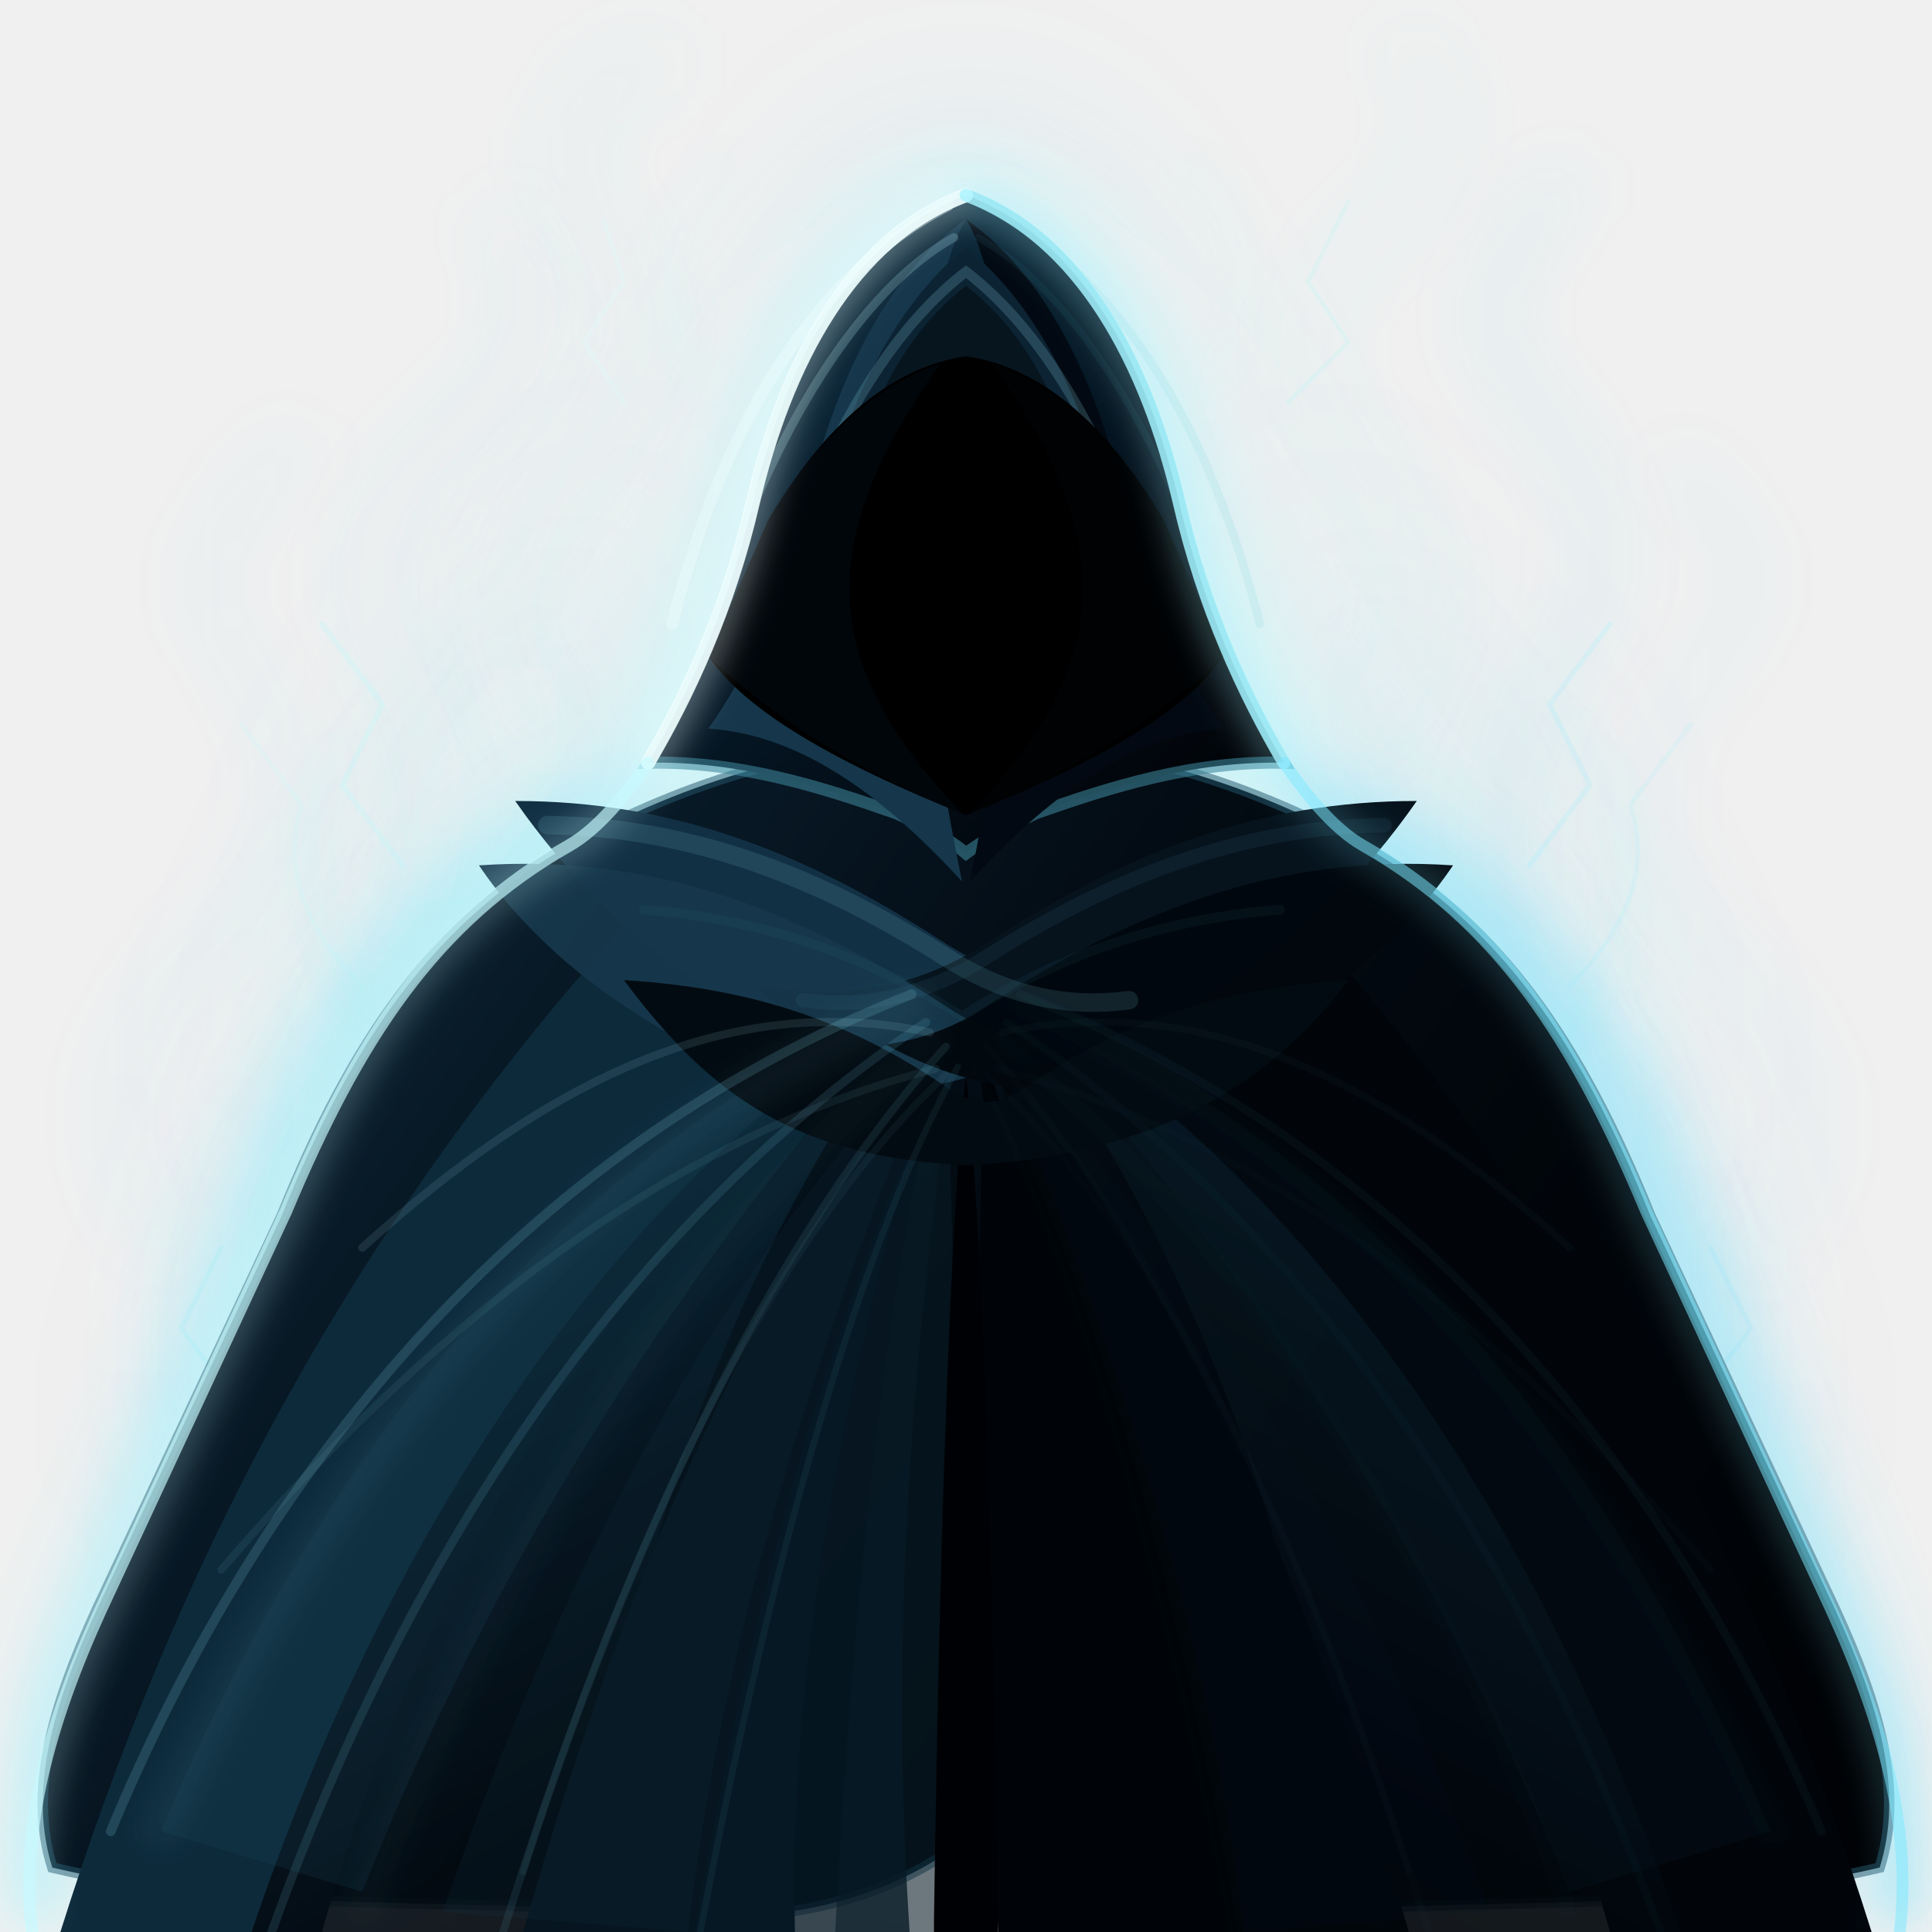
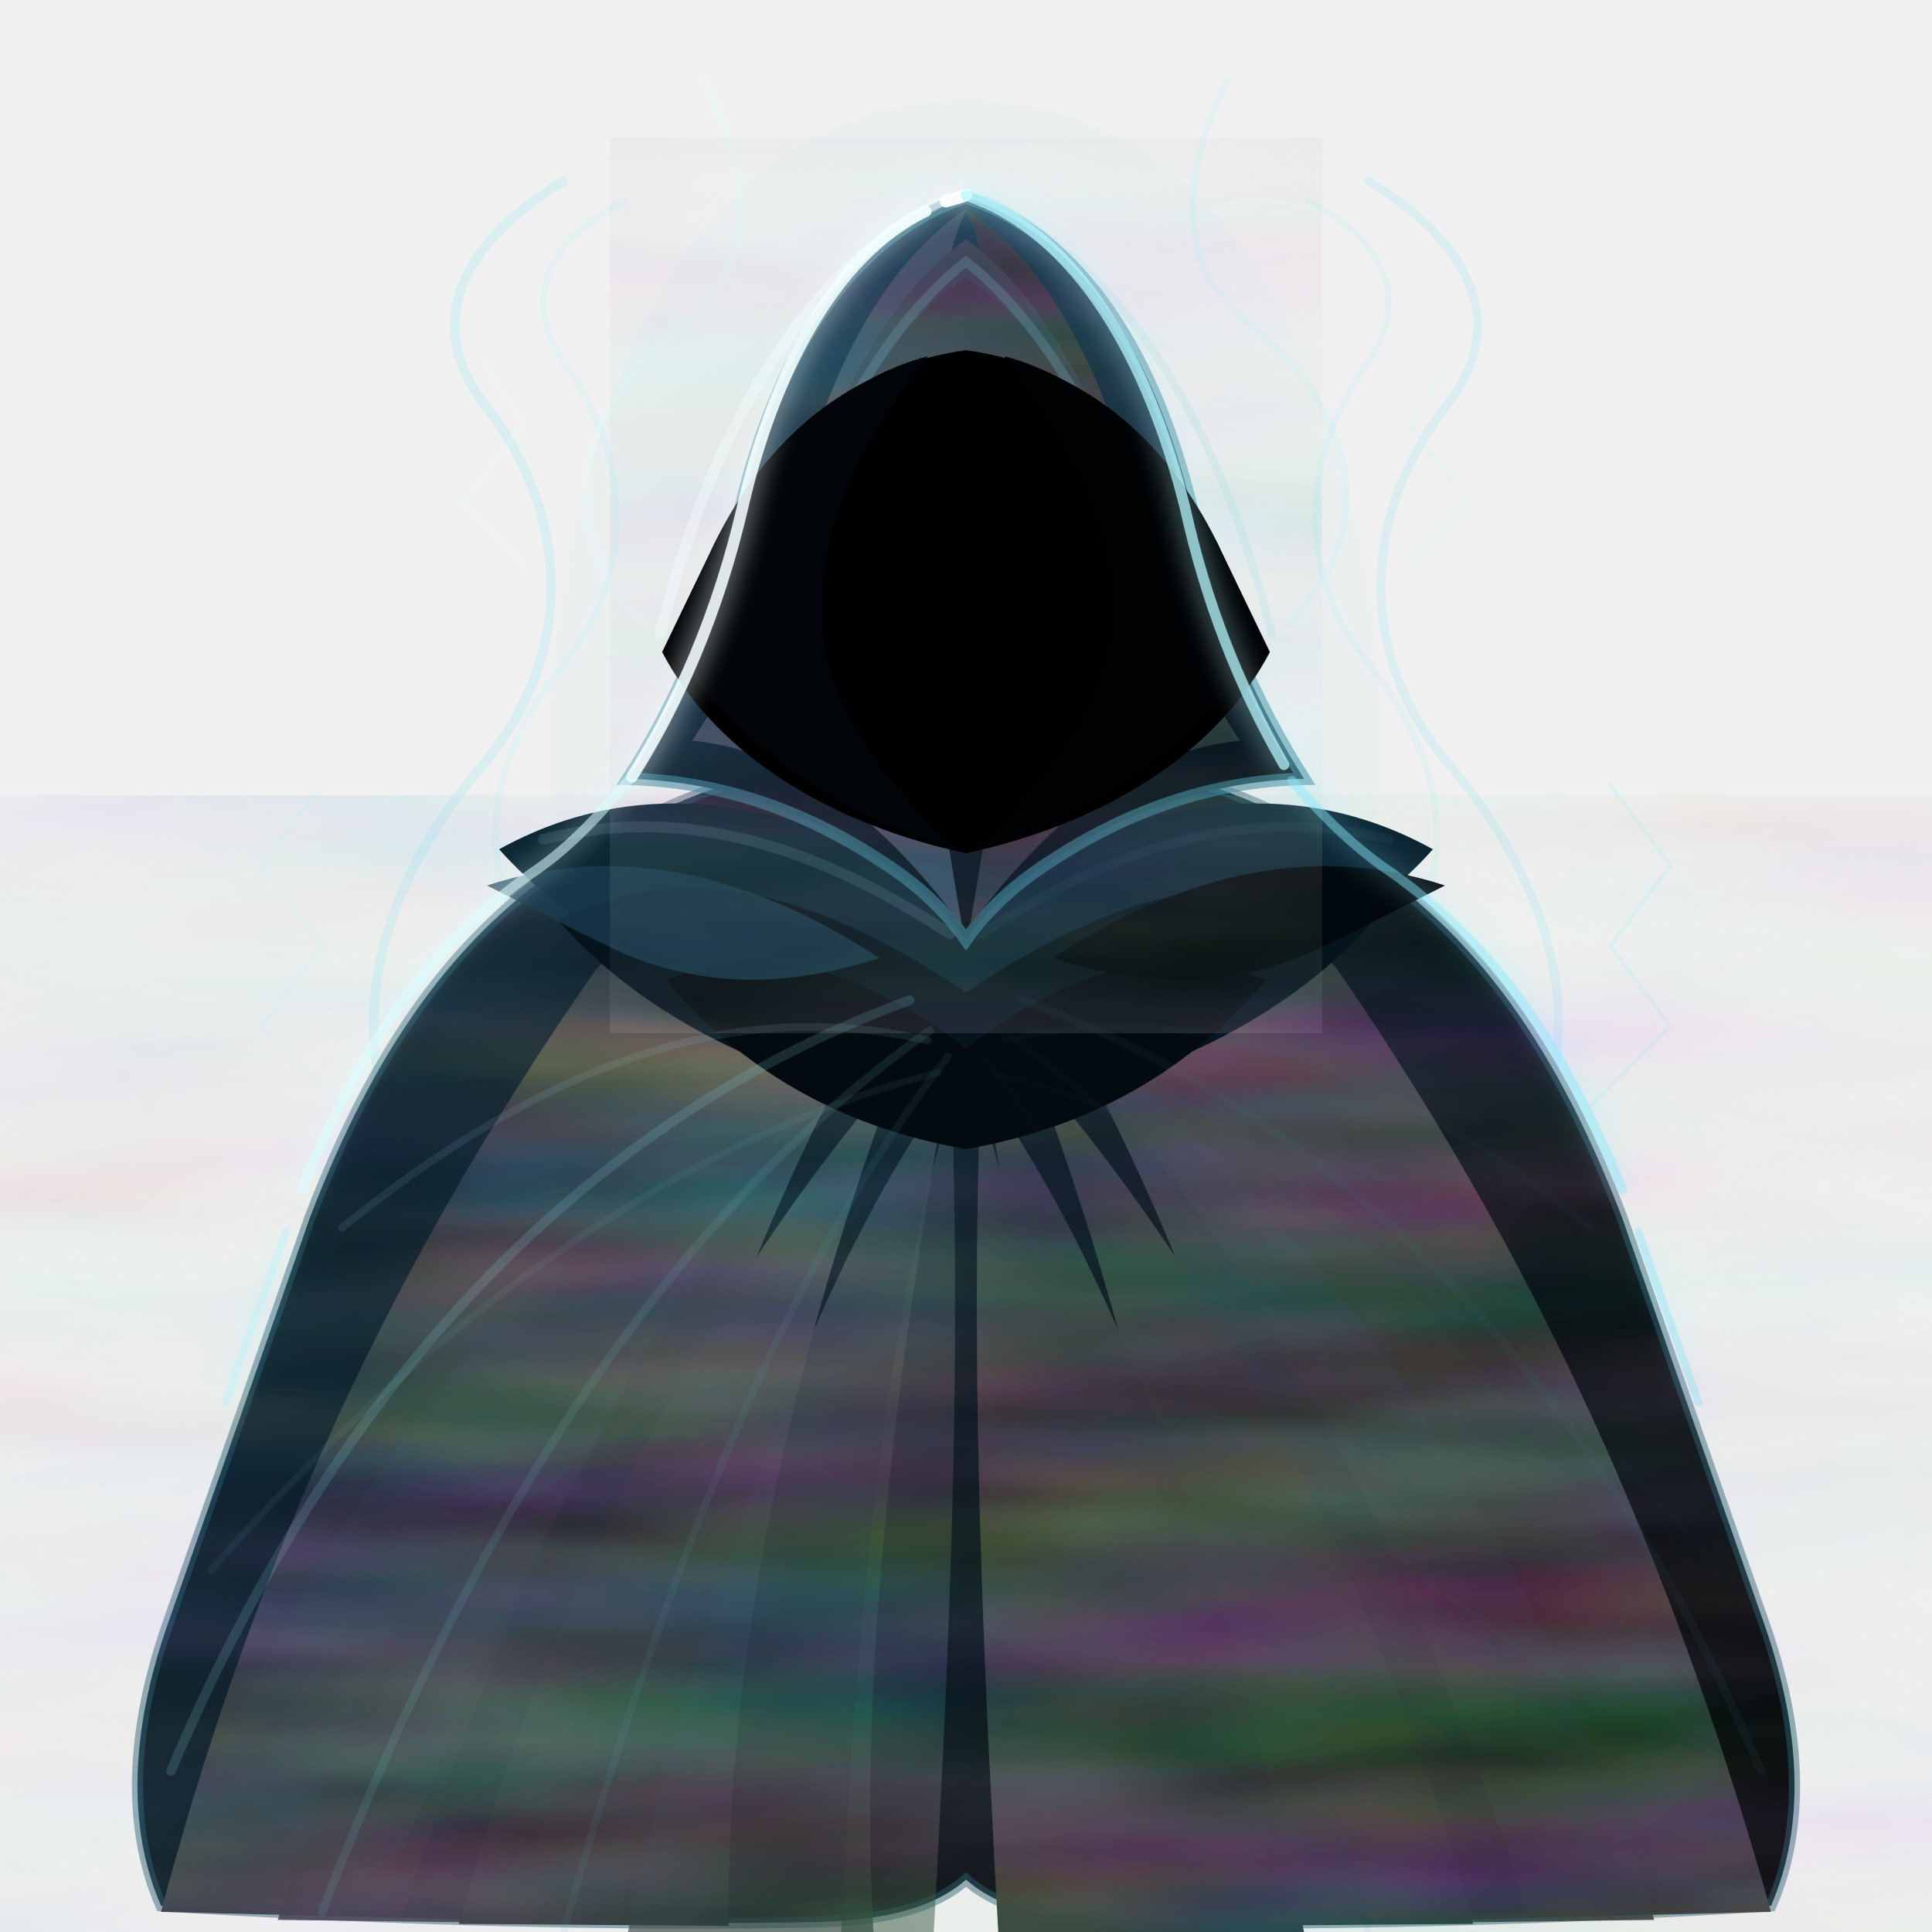
- <svg xmlns="http://www.w3.org/2000/svg" viewBox="0 0 96 96" role="img" aria-labelledby="t d" data-brand-vector-source="canonical-reference-reset-v9-0">
+ <svg xmlns="http://www.w3.org/2000/svg" viewBox="0 0 96 96" role="img" aria-labelledby="t d" data-brand-vector-source="canonical-reference-v2-reset-v9-7">
  <defs>
-     <linearGradient id="cloak" x1="10" y1="43" x2="84" y2="96" gradientUnits="userSpaceOnUse">
-       <stop stop-color="#102a3b" />
-       <stop offset=".18" stop-color="#081a27" />
-       <stop offset=".43" stop-color="#030b13" />
-       <stop offset=".72" stop-color="#01050a" />
+     <linearGradient id="cloak" x1="15" y1="39" x2="80" y2="96" gradientUnits="userSpaceOnUse">
+       <stop stop-color="#102c3d" />
+       <stop offset=".2" stop-color="#071b27" />
+       <stop offset=".48" stop-color="#03101a" />
+       <stop offset=".76" stop-color="#01060b" />
+       <stop offset="1" stop-color="#000103" />
+     </linearGradient>
+     <linearGradient id="hood" x1="34" y1="9" x2="62" y2="48" gradientUnits="userSpaceOnUse">
+       <stop stop-color="#204b61" />
+       <stop offset=".22" stop-color="#123449" />
+       <stop offset=".48" stop-color="#082333" />
+       <stop offset=".75" stop-color="#03101a" />
+       <stop offset="1" stop-color="#000307" />
+     </linearGradient>
+     <linearGradient id="foldLeft" x1="9" y1="47" x2="46" y2="96" gradientUnits="userSpaceOnUse">
+       <stop stop-color="#173b4e" />
+       <stop offset=".32" stop-color="#0a2432" />
+       <stop offset=".68" stop-color="#04121b" />
+       <stop offset="1" stop-color="#010409" />
+     </linearGradient>
+     <linearGradient id="foldRight" x1="87" y1="47" x2="50" y2="96" gradientUnits="userSpaceOnUse">
+       <stop stop-color="#0f2b3a" />
+       <stop offset=".32" stop-color="#071c28" />
+       <stop offset=".7" stop-color="#020c13" />
      <stop offset="1" stop-color="#000205" />
    </linearGradient>
-     <linearGradient id="hood" x1="32" y1="9" x2="64" y2="43" gradientUnits="userSpaceOnUse">
-       <stop stop-color="#183d54" />
-       <stop offset=".24" stop-color="#0c293b" />
-       <stop offset=".54" stop-color="#04131f" />
-       <stop offset=".8" stop-color="#02070d" />
-       <stop offset="1" stop-color="#000205" />
-     </linearGradient>
-     <linearGradient id="leftFold" x1="18" y1="45" x2="48" y2="96" gradientUnits="userSpaceOnUse">
-       <stop stop-color="#17394e" />
-       <stop offset=".32" stop-color="#0a2231" />
-       <stop offset=".72" stop-color="#030b12" />
-       <stop offset="1" stop-color="#010307" />
-     </linearGradient>
-     <linearGradient id="rightFold" x1="78" y1="45" x2="48" y2="96" gradientUnits="userSpaceOnUse">
-       <stop stop-color="#0b202d" />
-       <stop offset=".34" stop-color="#06131d" />
-       <stop offset=".75" stop-color="#01060b" />
-       <stop offset="1" stop-color="#000205" />
-     </linearGradient>
-     <radialGradient id="halo" cx="50%" cy="43%" r="61%">
-       <stop offset=".24" stop-color="#b8faff" stop-opacity=".28" />
-       <stop offset=".46" stop-color="#55e4ff" stop-opacity=".27" />
-       <stop offset=".72" stop-color="#17b6ef" stop-opacity=".14" />
-       <stop offset="1" stop-color="#006eaa" stop-opacity="0" />
-     </radialGradient>
-     <filter id="blur6" x="-80%" y="-80%" width="260%" height="260%">
-       <feGaussianBlur stdDeviation="5.5" />
-     </filter>
-     <filter id="blur2" x="-80%" y="-80%" width="260%" height="260%">
-       <feGaussianBlur stdDeviation="1.8" />
-     </filter>
-     <filter id="blur1" x="-80%" y="-80%" width="260%" height="260%">
-       <feGaussianBlur stdDeviation=".75" />
-     </filter>
-     <filter id="glow" x="-120%" y="-120%" width="340%" height="340%">
-       <feGaussianBlur stdDeviation=".9" result="b" />
+     <filter id="glow" x="-140%" y="-140%" width="380%" height="380%">
+       <feGaussianBlur stdDeviation=".65" result="b" />
      <feMerge>
        <feMergeNode in="b" />
        <feMergeNode in="SourceGraphic" />
      </feMerge>
    </filter>
+     <filter id="cloth" x="-15%" y="-10%" width="130%" height="125%">
+       <feTurbulence type="fractalNoise" baseFrequency=".035 .18" numOctaves="3" seed="23" result="noise" />
+       <feColorMatrix in="noise" values="1 0 0 0 0  0 1 0 0 .06  0 0 1 0 .10  0 0 0 .22 0" result="tint" />
+       <feBlend in="SourceGraphic" in2="tint" mode="screen" />
+     </filter>
  </defs>
  <g data-brand-atmosphere="" aria-hidden="true">
-     <path d="M7 92C8 69 18 50 30 39C36 31 40 17 48 7C56 17 60 31 66 39C78 50 88 69 89 92C76 80 65 63 48 54C31 63 20 80 7 92Z" fill="url(#halo)" filter="url(#blur6)" opacity="1" />
-     <path d="M11 84C7 70 12 56 23 45C28 40 31 32 32 24C23 34 17 45 14 56C10 66 7 76 11 84Z" fill="#2ed8ff" fill-opacity=".11" filter="url(#blur6)" />
-     <path d="M85 84C89 70 84 56 73 45C68 40 65 32 64 24C73 34 79 45 82 56C86 66 89 76 85 84Z" fill="#24cfff" fill-opacity=".1" filter="url(#blur6)" />
-     <path d="M13 77C7 67 10 58 17 51C22 46 23 39 20 34C17 29 18 25 23 21C27 18 27 14 25 11" fill="none" stroke="#3fd4ff" stroke-opacity=".16" stroke-width=".9" stroke-linecap="round" filter="url(#blur2)" />
-     <path d="M80 79C87 69 85 60 79 53C74 47 73 40 77 34C81 29 80 24 76 20C73 17 74 12 78 9" fill="none" stroke="#38d2ff" stroke-opacity=".15" stroke-width=".82" stroke-linecap="round" filter="url(#blur2)" />
-     <path d="M28 38C23 32 24 27 29 22C33 18 32 14 29 10C27 7 29 4 33 3" fill="none" stroke="#69e6ff" stroke-opacity=".18" stroke-width=".75" stroke-linecap="round" filter="url(#blur2)" />
-     <path d="M67 37C72 32 71 26 67 22C64 18 65 14 69 11C72 8 72 5 70 2" fill="none" stroke="#63e4ff" stroke-opacity=".15" stroke-width=".72" stroke-linecap="round" filter="url(#blur2)" />
-     <path d="M8 62C4 56 6 50 11 46C15 42 15 37 12 33C9 29 11 25 15 22" fill="none" stroke="#22c2f2" stroke-opacity=".12" stroke-width=".68" stroke-linecap="round" filter="url(#blur2)" />
-     <path d="M87 63C92 57 90 51 85 47C81 43 81 38 84 34C88 30 87 26 83 23" fill="none" stroke="#22c2f2" stroke-opacity=".11" stroke-width=".66" stroke-linecap="round" filter="url(#blur2)" />
-     <path d="M18 91C24 85 31 86 36 92C40 96 44 95 48 92C52 95 56 96 61 92C67 86 74 85 80 91" fill="none" stroke="#2bcaf5" stroke-opacity=".16" stroke-width="1.4" stroke-linecap="round" filter="url(#blur6)" />
-     <path d="M4 88C9 83 14 83 19 87M77 88C83 83 88 83 93 87" fill="none" stroke="#27c5f3" stroke-opacity=".11" stroke-width=".8" stroke-linecap="round" filter="url(#blur2)" />
-     <path d="M21 53C15 48 14 42 17 37M75 54C82 48 82 41 78 36" fill="none" stroke="#5ce0ff" stroke-opacity=".13" stroke-width=".55" stroke-linecap="round" filter="url(#blur1)" />
-     <path d="M35 19C32 15 33 11 36 8M60 19C63 15 62 11 59 8" fill="none" stroke="#9bf2ff" stroke-opacity=".15" stroke-width=".46" stroke-linecap="round" filter="url(#blur1)" />
-     <path d="M11 82C15 74 18 69 23 64C26 61 27 56 25 51" fill="none" stroke="#35cff7" stroke-opacity=".11" stroke-width=".5" stroke-linecap="round" filter="url(#blur1)" />
-     <path d="M84 82C80 74 77 69 72 64C69 61 68 56 70 51" fill="none" stroke="#35cff7" stroke-opacity=".09" stroke-width=".46" stroke-linecap="round" filter="url(#blur1)" />
-     <path d="M18 49C15 46 14 43 15 40L12 36" fill="none" stroke="#b8f9ff" stroke-opacity=".16" stroke-width=".24" stroke-linecap="round" />
-     <path d="M78 49C81 46 82 43 81 40L84 36" fill="none" stroke="#91f0ff" stroke-opacity=".13" stroke-width=".22" stroke-linecap="round" />
+     <path d="M48 5C37 5 30 15 28 30C26 42 29 52 36 59C39 62 43 64 48 65C53 64 57 62 60 59C67 52 70 42 68 30C66 15 59 5 48 5Z" fill="#39d4ff" fill-opacity=".025" />
+     <path d="M23 61C16 54 18 45 24 38C29 32 28 25 24 20C21 16 23 12 28 9" fill="none" stroke="#69e5ff" stroke-opacity=".16" stroke-width=".48" stroke-linecap="round" />
+     <path d="M73 61C80 54 78 45 72 38C67 32 68 25 72 20C75 16 73 12 68 9" fill="none" stroke="#55ddff" stroke-opacity=".13" stroke-width=".44" stroke-linecap="round" />
+     <path d="M28 49C23 44 24 38 28 33C32 28 31 22 28 18C26 15 27 12 31 10" fill="none" stroke="#8cefff" stroke-opacity=".12" stroke-width=".34" stroke-linecap="round" />
+     <path d="M68 49C73 44 72 38 68 33C64 28 65 22 68 18C70 15 69 12 65 10" fill="none" stroke="#72e8ff" stroke-opacity=".1" stroke-width=".32" stroke-linecap="round" />
+     <path d="M32 31C27 26 29 20 34 16C38 13 37 8 35 4" fill="none" stroke="#d7fdff" stroke-opacity=".19" stroke-width=".38" stroke-linecap="round" />
+     <path d="M64 31C69 26 67 20 62 16C58 13 59 8 61 4" fill="none" stroke="#a8f5ff" stroke-opacity=".15" stroke-width=".35" stroke-linecap="round" />
+     <path d="M17 55L13 51L16 47L13 43L16 39" fill="none" stroke="#b8f8ff" stroke-opacity=".18" stroke-width=".2" stroke-linecap="round" />
+     <path d="M79 55L83 51L80 47L83 43L80 39" fill="none" stroke="#8befff" stroke-opacity=".15" stroke-width=".19" stroke-linecap="round" />
  </g>
  <g data-brand-energy="" aria-hidden="true" fill="none" stroke-linecap="round">
-     <path d="M20 43L17 39L19 35L16 31" stroke="#b3f8ff" stroke-opacity=".23" stroke-width=".28" />
-     <path d="M76 43L79 39L77 35L80 31" stroke="#8ef1ff" stroke-opacity=".18" stroke-width=".26" />
-     <path d="M31 20L29 17L31 14L30 11" stroke="#d8fdff" stroke-opacity=".21" stroke-width=".24" />
-     <path d="M64 20L67 17L65 14L67 10" stroke="#9ef4ff" stroke-opacity=".16" stroke-width=".22" />
-     <path d="M12 70L9 66L11 62" stroke="#7feaff" stroke-opacity=".15" stroke-width=".24" />
-     <path d="M84 70L87 66L85 62" stroke="#66dfff" stroke-opacity=".12" stroke-width=".22" />
-   </g>
-   <g aria-hidden="true" fill="none" stroke-linejoin="round" stroke-linecap="round" filter="url(#blur2)">
-     <path d="M48 9.7C42.3 11.8 39 18.1 37.4 25C36.2 30.2 34.2 34.5 32.2 37.9C36.7 37.8 40.8 39.1 44.5 40.4C46.1 41.1 47.3 41.8 48 42.4C48.8 41.8 50 41.1 51.5 40.4C55.2 39.1 59.3 37.8 63.8 37.9C61.8 34.5 59.8 30.2 58.6 25C57 18.1 53.7 11.8 48 9.7Z" stroke="#b5f8ff" stroke-opacity=".62" stroke-width="2.3" />
-     <path d="M30.5 40.2C22.8 43.6 17.7 49.4 14.4 57.4L5.2 79.6C2.6 85.7 1.2 91 1.8 96" stroke="#7decff" stroke-opacity=".55" stroke-width="2.8" />
-     <path d="M65.5 40.2C73.2 43.6 78.3 49.4 81.6 57.4L90.8 79.6C93.4 85.7 94.8 91 94.2 96" stroke="#59dcff" stroke-opacity=".48" stroke-width="2.6" />
+     <path d="M26 28L23 25L26 21L24 18" stroke="#e5ffff" stroke-opacity=".2" stroke-width=".19" />
+     <path d="M70 28L73 25L70 21L72 18" stroke="#b2f7ff" stroke-opacity=".16" stroke-width=".18" />
  </g>
  <g data-brand-figure="">
-     <path data-brand-cloak="" d="M48 36.8C40.5 36.8 34.2 38.8 28.3 42C21.6 45.8 17.5 51.7 14 60.4L4.8 80C2.6 84.8 1.4 89 2.6 92.8C12.8 95.2 23.3 94.2 32.2 95.1C39.3 95.8 44.3 94.2 48 91.4C51.7 94.2 56.7 95.8 63.8 95.1C72.7 94.2 83.2 95.2 93.4 92.8C94.6 89 93.4 84.8 91.2 80L82 60.4C78.5 51.7 74.4 45.8 67.7 42C61.8 38.8 55.5 36.8 48 36.8Z" fill="url(#cloak)" stroke="#24576d" stroke-opacity=".52" stroke-width=".52" />
-     <g data-brand-folds="">
-       <path d="M3 96C8.5 78.5 17 61.5 31.2 45.8C35.2 42.4 40.2 43.1 46.1 48.4C31 61.6 21.2 77.4 16 96Z" fill="#0d2a3b" />
-       <path d="M12.5 96C19.2 76.2 30.4 58.8 45.8 49.6C35.5 63.8 30.5 79.4 29.2 96Z" fill="url(#leftFold)" opacity=".92" />
-       <path d="M26 96C31.2 77.5 38.4 62 46.9 51.7C41.8 68.4 39.2 83.2 39.5 96Z" fill="#06151f" />
-       <path d="M34.5 96C37.8 76.5 42.6 61.3 47.4 52.8C44.8 70.2 44.4 84 45.2 96Z" fill="#071924" fill-opacity=".78" />
-       <path d="M93 96C87.5 78.5 79 61.5 64.8 45.8C60.8 42.4 55.8 43.1 49.9 48.4C65 61.6 74.8 77.4 80 96Z" fill="#01050a" />
-       <path d="M83.5 96C76.8 76.2 65.6 58.8 50.2 49.6C60.5 63.8 65.5 79.4 66.8 96Z" fill="url(#rightFold)" opacity=".92" />
-       <path d="M70 96C64.8 77.5 57.6 62 49.1 51.7C54.2 68.4 56.8 83.2 56.5 96Z" fill="#01060b" />
-       <path d="M61.5 96C58.2 76.5 53.4 61.3 48.6 52.8C51.2 70.2 51.6 84 50.8 96Z" fill="#000307" />
-       <path d="M8 91C16 72 28 57 45.7 49.7C35.5 61 25.2 75.8 18 94Z" fill="#1b465d" fill-opacity=".2" />
-       <path d="M22 95C28.5 76.3 37 61.5 46.8 51.6C40.2 67.6 35.8 82 34.2 96Z" fill="#123247" fill-opacity=".18" />
-       <path d="M88 91C80 72 68 57 50.3 49.7C60.5 61 70.8 75.8 78 94Z" fill="#123041" fill-opacity=".11" />
-       <path d="M74 95C67.5 76.3 59 61.5 49.2 51.6C55.8 67.6 60.2 82 61.8 96Z" fill="#09202d" fill-opacity=".09" />
-       <path d="M41.5 96C42.6 75.2 44.8 59.3 47 52.5C47.8 67.5 47.1 82.5 46.4 96Z" fill="#081b26" fill-opacity=".56" />
-       <path d="M54.5 96C53.4 75.2 51.2 59.3 49 52.5C48.2 67.5 48.9 82.5 49.6 96Z" fill="#000307" />
-       <path d="M46.4 96C46.7 74.7 47.3 59.5 48 53.4C48.7 59.5 49.3 74.7 49.6 96Z" fill="#000104" />
+     <path data-brand-cloak="" d="M48 37.2C40.6 37.1 34.2 39 28.7 42.5C22.5 46.4 18.5 52.4 15.4 60.5L8.3 80.8C6.5 86 6.3 90.8 8 94.7C19.3 95.4 31 95.7 40.8 95.5C44 95.4 46.4 94.8 48 93.4C49.6 94.8 52 95.4 55.2 95.5C65 95.7 76.7 95.4 88 94.7C89.7 90.8 89.5 86 87.7 80.8L80.6 60.5C77.5 52.4 73.5 46.4 67.3 42.5C61.8 39 55.4 37.1 48 37.2Z" fill="url(#cloak)" stroke="#23566b" stroke-opacity=".48" stroke-width=".55" />
+     <g data-brand-folds="" filter="url(#cloth)">
+       <path d="M8 95C12 80 18.2 64.5 29.6 48.2C34.4 43 40 43.7 46.3 49.2C35.4 58.8 26.5 74.5 20 95.3Z" fill="#071b26" />
+       <path d="M13.8 95.4C19.5 77.4 28.7 61.6 43.2 50.8C35.8 64.1 30.8 79.9 29.4 95.6Z" fill="url(#foldLeft)" opacity=".88" />
+       <path d="M22.8 95.6C27.2 79.4 34.7 64.7 44.6 53.2C39.1 68 36.1 82.6 36.2 95.7Z" fill="#04121b" />
+       <path d="M31.2 96C35.2 77.2 41.2 62.1 47 54.2C44.3 69.6 42.7 83.8 43.4 96Z" fill="#08202b" fill-opacity=".69" />
+       <path d="M88 95C83.7 79.7 77.5 64.2 66.4 48.1C61.7 43.3 56.1 43.8 49.7 49.2C60.8 59 69.4 74.8 76 95.3Z" fill="#01050a" />
+       <path d="M82.2 95.4C76.5 77.4 67.3 61.6 52.8 50.8C60.2 64.1 65.2 79.9 66.6 95.6Z" fill="url(#foldRight)" opacity=".9" />
+       <path d="M73.2 95.6C68.8 79.4 61.3 64.7 51.4 53.2C56.9 68 59.9 82.6 59.8 95.7Z" fill="#01070d" />
+       <path d="M64.8 96C60.8 77.2 54.8 62.1 49 54.2C51.7 69.6 53.3 83.8 52.6 96Z" fill="#000307" />
+       <path d="M41.8 96C42.6 77.2 44.7 62.8 47.3 54.8C47.8 70.3 47 84.6 46.4 96Z" fill="#061821" fill-opacity=".52" />
+       <path d="M54.2 96C53.4 77.2 51.3 62.8 48.7 54.8C48.2 70.3 49 84.6 49.6 96Z" fill="#000205" />
+       <path d="M10.4 88C20.3 67.6 31.8 55.4 44.7 50.9C34.8 61.8 25.4 76.8 19.2 94.4Z" fill="#1a465a" fill-opacity=".15" />
+       <path d="M85.6 88C75.8 67.6 64.1 55.5 51.3 50.9C61.2 61.9 70.6 76.8 76.8 94.4Z" fill="#0d2c3a" fill-opacity=".075" />
    </g>
    <g data-brand-collar="">
-       <path d="M25.6 39.8C33.4 39.8 39.9 42.3 46.7 46.7C50.1 48.9 53.6 49.8 58.4 49C54.9 52.4 50.5 54 45.5 53.2C37.8 51.9 30.7 47.1 25.6 39.8Z" fill="#123044" />
-       <path d="M70.4 39.8C62.6 39.8 56.1 42.3 49.3 46.7C45.9 48.9 42.4 49.8 37.6 49C41.1 52.4 45.5 54 50.5 53.2C58.2 51.9 65.3 47.1 70.4 39.8Z" fill="#06131d" />
-       <path d="M23.8 43C32.5 42.4 39.8 45.3 47 50C48.5 51 50 51.6 52 51.9C46 55.2 39.5 54.9 33.5 51.5C29.4 49.2 26.1 46.4 23.8 43Z" fill="#17384c" fill-opacity=".9" />
-       <path d="M72.2 43C63.5 42.4 56.2 45.3 49 50C47.5 51 46 51.6 44 51.9C50 55.2 56.5 54.9 62.5 51.5C66.6 49.2 69.9 46.4 72.2 43Z" fill="#02080e" fill-opacity=".98" />
-       <path d="M31 48.7C37.5 49.1 42.3 50.8 47 54C48.4 55 49.7 55 51 54C55.7 50.8 60.5 49.1 67 48.7C62.6 54.6 56.3 57.5 48 57.9C39.7 57.5 35.4 54.6 31 48.7Z" fill="#030b12" />
-       <path d="M27.2 41C34.5 41.1 40.9 43.7 46.9 47.5C50 49.5 53 50.1 56.1 49.7" fill="none" stroke="#7ecfe0" stroke-opacity=".14" stroke-width=".92" stroke-linecap="round" />
-       <path d="M68.8 41C61.5 41.1 55.1 43.7 49.1 47.5C46 49.5 43 50.1 39.9 49.7" fill="none" stroke="#3b7b8e" stroke-opacity=".12" stroke-width=".72" stroke-linecap="round" />
-       <path d="M32 45.2C38.2 45.7 43.2 47.6 47.8 50.5C52.4 47.6 57.4 45.7 63.6 45.2" fill="none" stroke="#2d697a" stroke-opacity=".11" stroke-width=".48" stroke-linecap="round" />
+       <path d="M24.8 42.2C31.5 38.5 39.1 39.3 48 44.7C56.9 39.3 64.5 38.5 71.2 42.2C67.8 46 63.1 48.5 57.5 49.7C53.2 50.6 50.1 52 48 54C45.9 52 42.8 50.6 38.5 49.7C32.9 48.5 28.2 46 24.8 42.2Z" fill="#0c2533" />
+       <path d="M27.7 45.7C34 42.7 40.2 44.1 48 49.3C55.8 44.1 62 42.7 68.3 45.7C63.9 50.7 57.2 54 48 55.5C38.8 54 32.1 50.7 27.7 45.7Z" fill="#06141d" />
+       <path d="M33.1 48.7C38.1 46.7 42.9 48.2 48 52.1C53.1 48.2 57.9 46.7 62.9 48.7C59.2 53.1 54.3 56 48 57.1C41.7 56 36.8 53.1 33.1 48.7Z" fill="#030a10" />
+       <path d="M24.2 44C30.6 41.9 37.1 43.3 43.7 47.6C39.1 49.1 34.7 49.1 30.6 47.2C28.1 46 26 44.9 24.2 44Z" fill="#1b4053" fill-opacity=".7" />
+       <path d="M71.8 44C65.4 41.9 58.9 43.3 52.3 47.6C56.9 49.1 61.3 49.1 65.4 47.2C67.9 46 70 44.9 71.8 44Z" fill="#02080d" fill-opacity=".95" />
+       <path d="M27 41.7C34.2 39.9 40.8 42.2 47.2 46.4" fill="none" stroke="#b0ebf3" stroke-opacity=".12" stroke-width=".54" stroke-linecap="round" />
+       <path d="M69 41.7C61.8 39.9 55.2 42.2 48.8 46.4" fill="none" stroke="#4d8d9d" stroke-opacity=".08" stroke-width=".47" stroke-linecap="round" />
    </g>
-     <path data-brand-hood="" d="M48 9.7C42.3 11.8 39 18.1 37.4 25C36.2 30.2 34.2 34.5 32.2 37.9C36.7 37.8 40.8 39.1 44.5 40.4C46.1 41.1 47.3 41.8 48 42.4C48.8 41.8 50 41.1 51.5 40.4C55.2 39.1 59.3 37.8 63.8 37.9C61.8 34.5 59.8 30.2 58.6 25C57 18.1 53.7 11.8 48 9.7Z" fill="url(#hood)" stroke="#3d859a" stroke-opacity=".58" stroke-width=".6" />
-     <g data-brand-hood-layers="">
-       <path d="M48 10.9C44.1 13.6 41.5 18.9 40.1 24.9C39 29.5 37.2 33.4 35.2 36.2C39.4 36.5 43.4 39 47.8 43.8C46 34.9 45.1 27.1 45.9 19.7C46.3 15.7 47.1 12.3 48 10.9Z" fill="#15364b" />
-       <path d="M48 10.9C51.9 13.6 54.5 18.9 55.9 24.9C57 29.5 58.8 33.4 60.8 36.2C56.6 36.5 52.6 39 48.2 43.8C50 34.9 50.9 27.1 50.1 19.7C49.7 15.7 48.9 12.3 48 10.9Z" fill="#020912" />
-       <path d="M48 12.3C44.9 14.8 42.6 18.9 41.2 24C43.3 21.8 45.6 20.2 48 19.3C50.4 20.2 52.7 21.8 54.8 24C53.4 18.9 51.1 14.8 48 12.3Z" fill="#0c2333" />
-       <path d="M48 14.2C45.8 15.9 44.2 18.3 43.1 21.3C44.8 20.1 46.4 19.4 48 19.1C49.6 19.4 51.2 20.1 52.9 21.3C51.8 18.3 50.2 15.9 48 14.2Z" fill="#07151f" />
-       <path d="M40 25.4C42.2 19.8 45 15.8 48 13.5C51 15.8 53.8 19.8 56 25.4" fill="none" stroke="#8edbe7" stroke-opacity=".2" stroke-width=".5" stroke-linecap="round" />
+     <path data-brand-hood="" d="M48 9.8C42 11.8 38.5 18.1 36.8 25.2C35.6 30.5 33.5 35.1 31.2 38.7C35.8 38.8 40 40.3 43.8 42.8C46 44.2 47.3 45.7 48 46.7C48.7 45.7 50 44.2 52.2 42.8C56 40.3 60.2 38.8 64.8 38.7C62.5 35.1 60.4 30.5 59.2 25.2C57.5 18.1 54 11.8 48 9.8Z" fill="url(#hood)" stroke="#3e899e" stroke-opacity=".6" stroke-width=".62" />
+     <g data-brand-hood-layers="" filter="url(#cloth)">
+       <path d="M48 10.4C44 13.1 41.3 18.2 39.7 24.4C38.5 29 36.5 33.7 34.4 36.8C39.2 37.3 43.5 40.2 47.8 46C46 35.7 45.2 27.5 46 19.8C46.4 15.6 47.2 12.1 48 10.4Z" fill="#173b50" />
+       <path d="M48 10.4C52 13.1 54.7 18.2 56.3 24.4C57.5 29 59.5 33.7 61.6 36.8C56.8 37.3 52.5 40.2 48.2 46C50 35.7 50.8 27.5 50 19.8C49.6 15.6 48.8 12.1 48 10.4Z" fill="#020911" />
+       <path d="M48 11.9C44.8 14.2 42.3 18.2 40.5 23.3C42.8 21.1 45.3 19.5 48 18.5C50.7 19.5 53.2 21.1 55.5 23.3C53.7 18.2 51.2 14.2 48 11.9Z" fill="#0e2939" />
+       <path d="M48 13.8C45.5 15.4 43.7 17.8 42.3 20.7C44.2 19.5 46 18.8 48 18.4C50 18.8 51.8 19.5 53.7 20.7C52.3 17.8 50.5 15.4 48 13.8Z" fill="#071821" />
+       <path d="M40.2 24.4C42.5 18.9 45.2 15.2 48 13C50.8 15.2 53.5 18.9 55.8 24.4" fill="none" stroke="#a9eaf3" stroke-opacity=".22" stroke-width=".48" stroke-linecap="round" />
    </g>
-     <path data-brand-face-void="" d="M48 17.7C43.9 18.3 40.7 21.6 38.2 25.8L35.2 32.6C37 35.3 41.5 37.9 48 40.5C54.5 37.9 59 35.3 60.8 32.6L57.8 25.8C55.3 21.6 52.1 18.3 48 17.7Z" fill="#000" />
+     <path data-brand-face-void="" d="M48 17.4C42.3 18.2 38.1 21.7 35.5 27L32.9 32.4C35.2 36.8 40.2 40.7 48 42.4C55.8 40.7 60.8 36.8 63.1 32.4L60.5 27C57.9 21.7 53.7 18.2 48 17.4Z" fill="#000" />
    <g data-brand-face-depth="">
-       <path d="M38.2 25.8C40.4 22.1 43.3 19.2 46.7 18.1C43.9 22 42.2 25.7 42.2 29.3C42.2 33.2 44.4 36.9 47.8 40.4C42 38.1 37.9 35.2 35.2 32.6Z" fill="#01060b" />
-       <path d="M57.8 25.8C55.6 22.1 52.7 19.2 49.3 18.1C52.1 22 53.8 25.7 53.8 29.3C53.8 33.2 51.6 36.9 48.2 40.4C54 38.1 58.1 35.2 60.8 32.6Z" fill="#000204" />
+       <path d="M35.5 27C38 22.3 41.9 18.8 46.1 17.7C42.7 22 40.8 26.1 40.8 30.2C40.8 34.4 43.3 38.4 47.6 42.2C41.7 40.5 37.2 37.4 33.2 32.2Z" fill="#010509" />
+       <path d="M60.5 27C58 22.3 54.1 18.8 49.9 17.7C53.3 22 55.2 26.1 55.2 30.2C55.2 34.4 52.7 38.4 48.4 42.2C54.3 40.5 58.8 37.4 62.8 32.2Z" fill="#000204" />
    </g>
    <g data-brand-texture="" fill="none" stroke-linecap="round">
-       <path d="M5.5 91C12.8 73.5 25.5 57.2 45.3 49.4" stroke="#8ad8e7" stroke-opacity=".17" stroke-width=".48" />
-       <path d="M13.5 96C20.5 76.5 31.5 60.5 46 50.8" stroke="#72c7d8" stroke-opacity=".14" stroke-width=".43" />
-       <path d="M25 96C30.8 77.5 38 62 47 52" stroke="#65b3c3" stroke-opacity=".12" stroke-width=".38" />
-       <path d="M34.8 96C38.5 76.4 43 61.3 47.6 53" stroke="#4d93a5" stroke-opacity=".1" stroke-width=".32" />
-       <path d="M90.5 91C83.2 73.5 70.5 57.2 50.7 49.4" stroke="#347a8d" stroke-opacity=".07" stroke-width=".42" />
-       <path d="M82.5 96C75.5 76.5 64.5 60.5 50 50.8" stroke="#235d70" stroke-opacity=".055" stroke-width=".38" />
-       <path d="M71 96C65.2 77.5 58 62 49 52" stroke="#1d5364" stroke-opacity=".045" stroke-width=".34" />
-       <path d="M61.2 96C57.5 76.4 53 61.3 48.4 53" stroke="#154454" stroke-opacity=".04" stroke-width=".3" />
-       <path d="M8 91C17 71 29 57 45.5 49.8" stroke="#73c8d8" stroke-opacity=".1" stroke-width="1.3" filter="url(#blur1)" />
-       <path d="M18 95C25 76 35 60.5 46.6 51.5" stroke="#5caabb" stroke-opacity=".08" stroke-width=".9" filter="url(#blur1)" />
-       <path d="M88 91C79 71 67 57 50.5 49.8" stroke="#2a6a7c" stroke-opacity=".055" stroke-width="1.15" filter="url(#blur1)" />
-       <path d="M78 95C71 76 61 60.5 49.4 51.5" stroke="#1c5364" stroke-opacity=".04" stroke-width=".8" filter="url(#blur1)" />
-       <path d="M33.4 31C35.8 21.5 40.2 13.8 47.1 10.2" stroke="#efffff" stroke-opacity=".36" stroke-width=".58" />
-       <path d="M37.4 25.2C40.2 18.6 43.8 13.8 47.4 11.8" stroke="#b9f3fa" stroke-opacity=".22" stroke-width=".43" />
-       <path d="M62.6 31C60.2 21.5 55.8 13.8 48.9 10.2" stroke="#66ccdc" stroke-opacity=".13" stroke-width=".42" />
-       <path d="M58.6 25.2C55.8 18.6 52.2 13.8 48.6 11.8" stroke="#49a8bc" stroke-opacity=".08" stroke-width=".34" />
+       <path d="M8.5 88C16 70.2 28 56 45.2 49.7" stroke="#93dce8" stroke-opacity=".16" stroke-width=".48" />
+       <path d="M16 95C23.4 75.8 33 60.6 46.2 51.2" stroke="#76c8d7" stroke-opacity=".12" stroke-width=".42" />
+       <path d="M28 96C33.2 77.4 39.4 62.4 47.1 52.5" stroke="#5ca7b7" stroke-opacity=".095" stroke-width=".37" />
+       <path d="M87.5 88C80 70.2 68 56 50.8 49.7" stroke="#3b8192" stroke-opacity=".07" stroke-width=".42" />
+       <path d="M80 95C72.6 75.8 63 60.6 49.8 51.2" stroke="#245e70" stroke-opacity=".05" stroke-width=".36" />
+       <path d="M68 96C62.8 77.4 56.6 62.4 48.9 52.5" stroke="#194b5b" stroke-opacity=".04" stroke-width=".32" />
+       <path d="M32.8 31.5C35.4 21.2 40 13.3 47 9.9" stroke="#f4ffff" stroke-opacity=".35" stroke-width=".55" />
+       <path d="M63.2 31.5C60.6 21.2 56 13.3 49 9.9" stroke="#73d3e2" stroke-opacity=".13" stroke-width=".4" />
    </g>
    <g data-brand-rim-light="" fill="none" stroke-linejoin="round" stroke-linecap="round" filter="url(#glow)">
-       <path d="M32.2 37.9C34.2 34.5 36.2 30.2 37.4 25C39 18.1 42.3 11.8 48 9.7" stroke="#f1ffff" stroke-opacity=".9" stroke-width=".7" />
-       <path d="M48 9.7C53.7 11.8 57 18.1 58.6 25C59.8 30.2 61.8 34.5 63.8 37.9" stroke="#a7f3ff" stroke-opacity=".78" stroke-width=".64" />
-       <path d="M32.2 37.9C31.1 39.5 29.7 41.2 28.3 42C21.6 45.8 17.8 51.6 14.2 60.2L5 80C2.4 85.7 1 90.9 1.6 96" stroke="#c6faff" stroke-opacity=".66" stroke-width=".62" />
-       <path d="M63.8 37.9C64.9 39.5 66.3 41.2 67.7 42C74.4 45.8 78.2 51.6 81.8 60.2L91 80C93.6 85.7 95 90.9 94.4 96" stroke="#7ee8ff" stroke-opacity=".52" stroke-width=".58" />
+       <path d="M31.4 38.6C33.7 35 35.7 30.4 36.9 25.2C38.4 18.7 41.4 12.7 46 10.5" stroke="#f6ffff" stroke-opacity=".86" stroke-width=".57" />
+       <path d="M47 10C47.4 9.9 47.7 9.8 48 9.7" stroke="#fff" stroke-opacity=".94" stroke-width=".61" />
+       <path d="M48 9.7C53.6 11.6 57.1 18 58.9 25.3C59.9 29.8 61.5 34 63.8 38" stroke="#b7f7ff" stroke-opacity=".72" stroke-width=".53" />
+       <path d="M31.2 38.8C29.4 41 27.9 42.4 26.4 43.4C21.2 47.1 17.8 52.2 15 59.1" stroke="#d9fdff" stroke-opacity=".55" stroke-width=".49" />
+       <path d="M14.2 61.2L11.2 69.7" stroke="#a9f2ff" stroke-opacity=".32" stroke-width=".4" />
+       <path d="M64.2 38.8C66.1 41 67.7 42.4 69.2 43.4C74.4 47.1 77.8 52.2 80.6 59.1" stroke="#8beaff" stroke-opacity=".45" stroke-width=".47" />
+       <path d="M81.4 61.2L84.4 69.7" stroke="#61ddff" stroke-opacity=".26" stroke-width=".38" />
    </g>
    <g data-brand-seams="" fill="none" stroke-linecap="round">
-       <path d="M18 62C27.3 53.6 36.3 49.2 46.2 51.3" stroke="#b1edf5" stroke-opacity=".11" stroke-width=".4" />
-       <path d="M78 62C68.7 53.6 59.7 49.2 49.8 51.3" stroke="#36798b" stroke-opacity=".05" stroke-width=".35" />
-       <path d="M11 78C22.3 64.8 34.1 56.3 46.5 53.1" stroke="#84cfdd" stroke-opacity=".085" stroke-width=".38" />
-       <path d="M85 78C73.7 64.8 61.9 56.3 49.5 53.1" stroke="#285f71" stroke-opacity=".04" stroke-width=".33" />
-       <path d="M26 93C32 74 39.4 60.5 47 53.4" stroke="#6ab7c7" stroke-opacity=".07" stroke-width=".34" />
-       <path d="M70 93C64 74 56.6 60.5 49 53.4" stroke="#1d5263" stroke-opacity=".035" stroke-width=".3" />
+       <path d="M17 61C26.8 53.1 36.2 49.4 46.1 51.7" stroke="#b5edf4" stroke-opacity=".095" stroke-width=".38" />
+       <path d="M79 61C69.2 53.1 59.8 49.4 49.9 51.7" stroke="#3e8293" stroke-opacity=".045" stroke-width=".33" />
+       <path d="M10.5 78C22.2 64.7 34.1 56.5 46.6 53.3" stroke="#8bd2df" stroke-opacity=".07" stroke-width=".35" />
+       <path d="M85.5 78C73.8 64.7 61.9 56.5 49.4 53.3" stroke="#2c6474" stroke-opacity=".035" stroke-width=".3" />
    </g>
  </g>
</svg>
